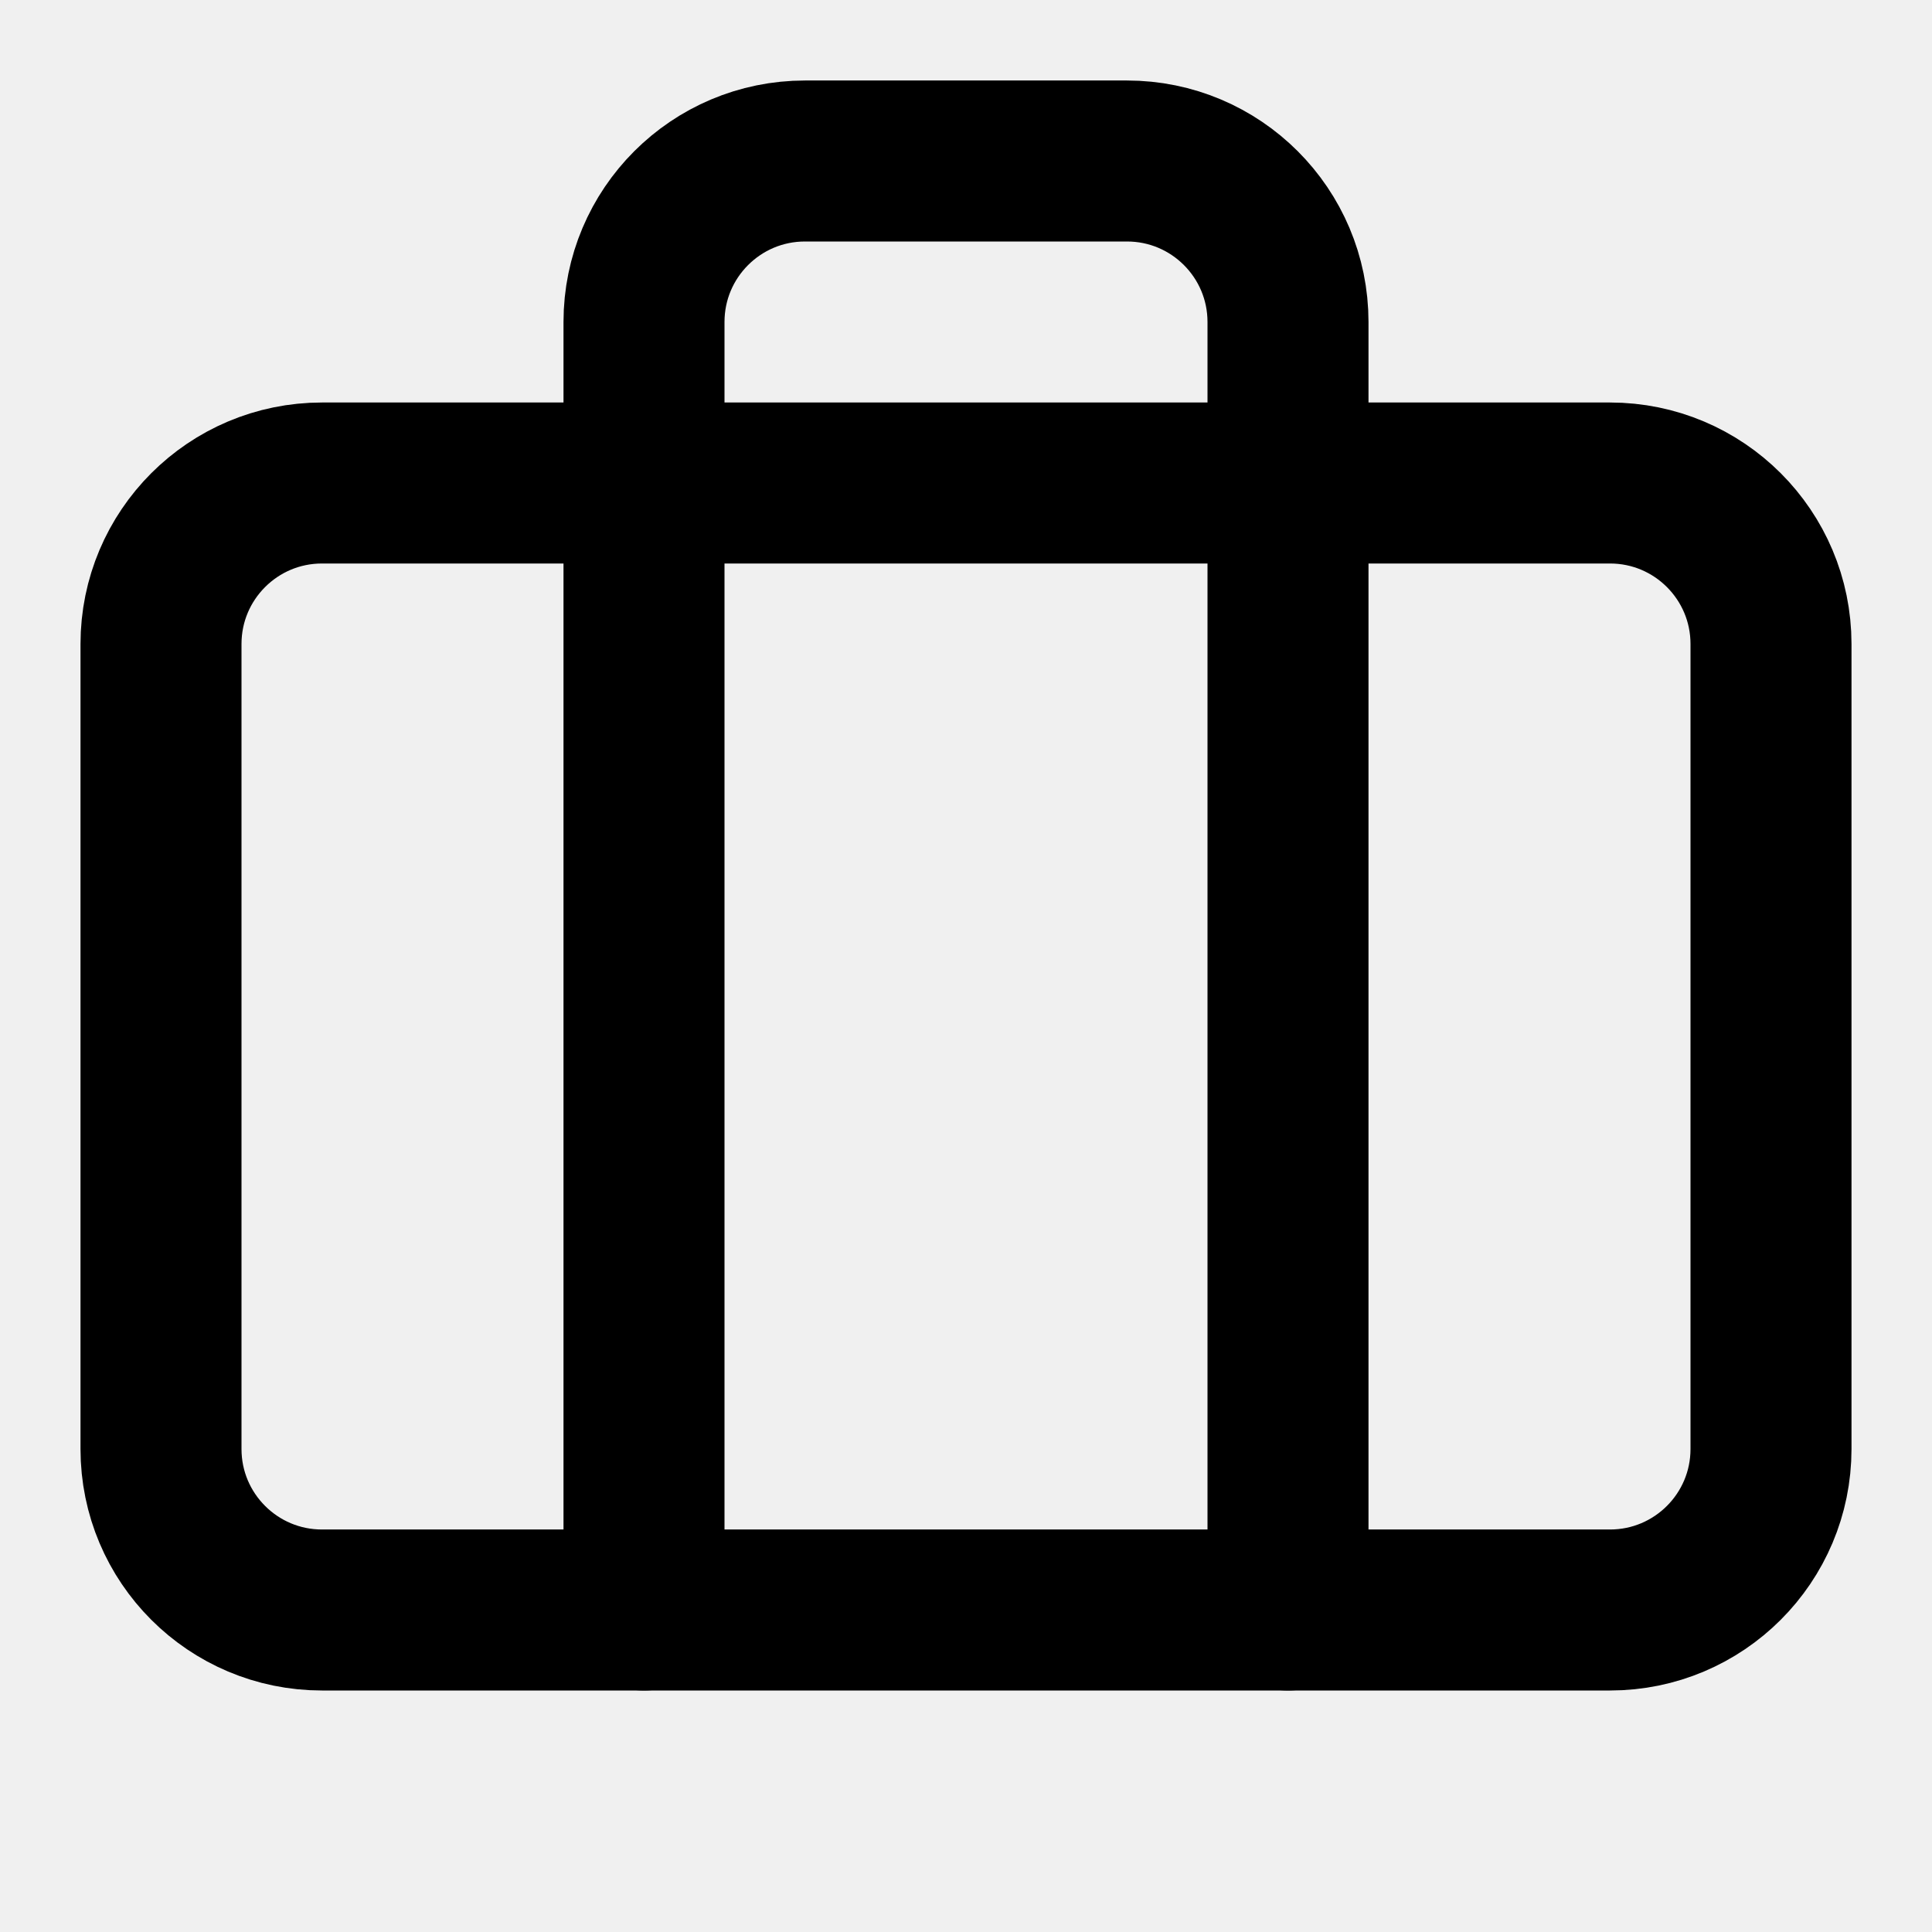
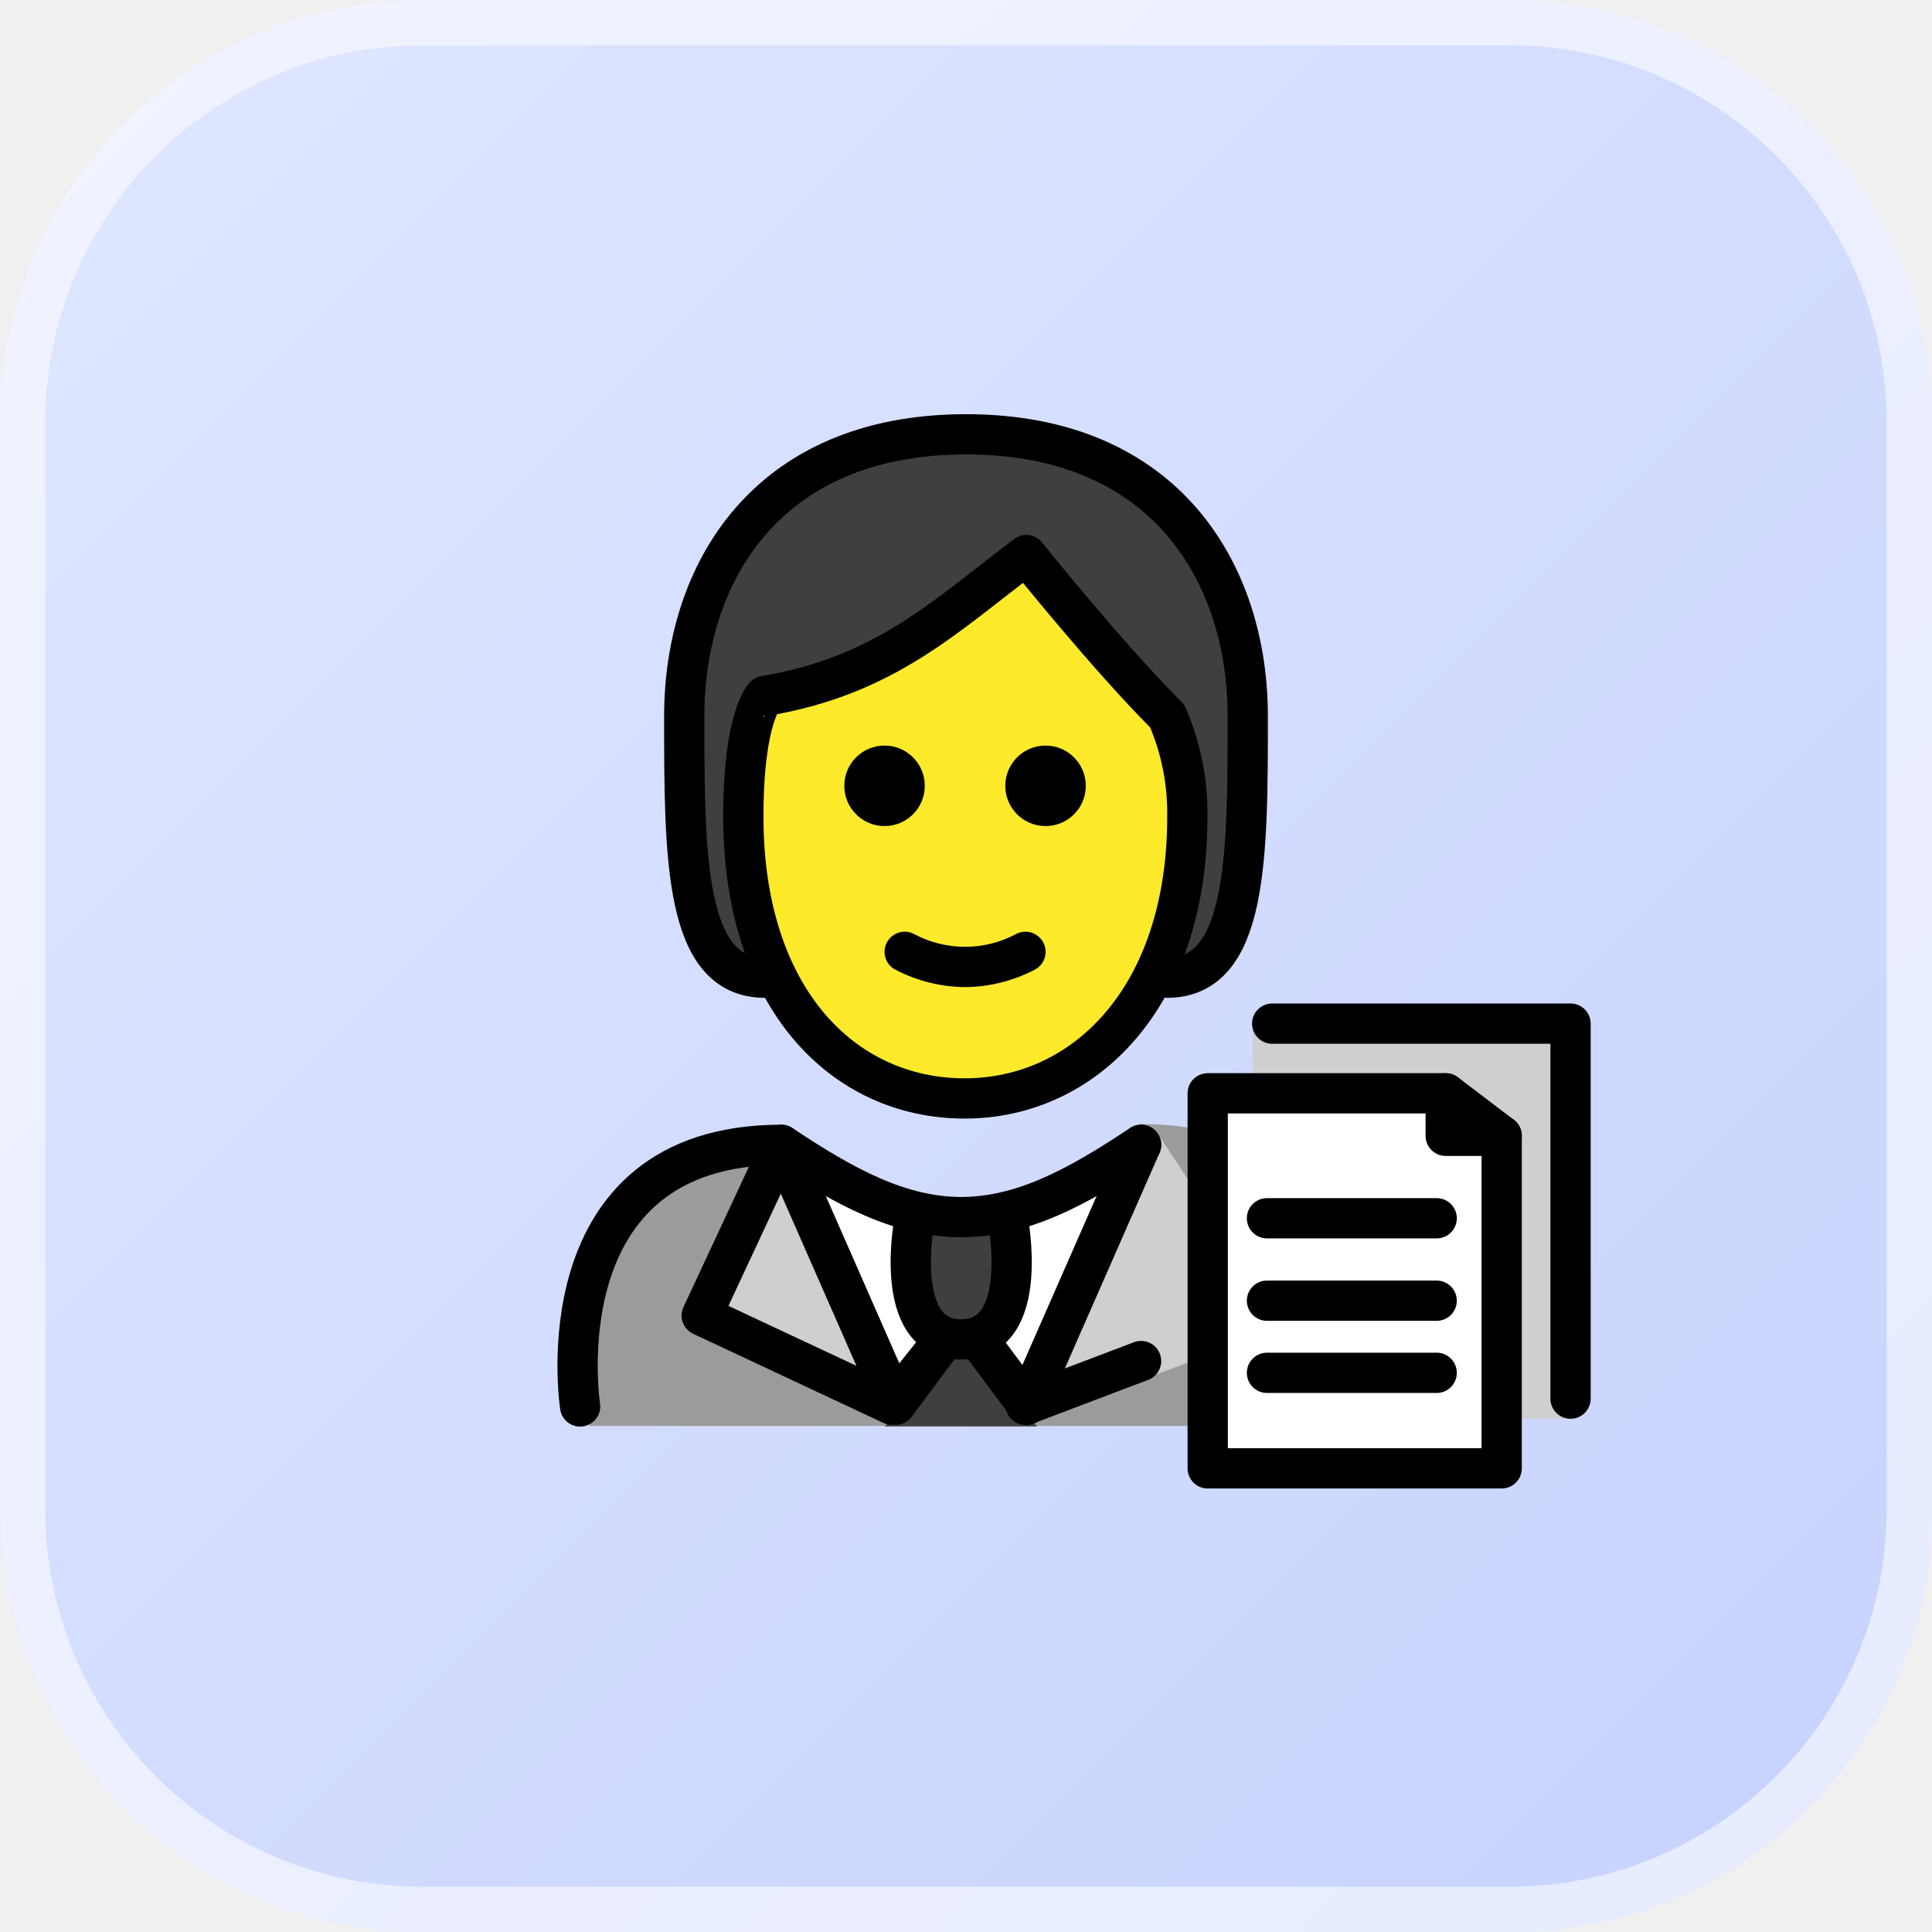
- <svg xmlns="http://www.w3.org/2000/svg" class="lucide lucide-briefcase" width="24" height="24" viewBox="0 0 24 24" fill="none" stroke="currentColor" stroke-width="2" stroke-linecap="round" stroke-linejoin="round">
-   <path d="M16 20V4a2 2 0 0 0-2-2h-4a2 2 0 0 0-2 2v16" />
-   <rect width="20" height="14" x="2" y="6" rx="2" />
+ <svg xmlns="http://www.w3.org/2000/svg" viewBox="0 0 64 64" width="64" height="64">
+   <defs>
+     <linearGradient id="bg" x1="0" y1="0" x2="1" y2="1">
+       <stop offset="0" stop-color="#e0e7ff" />
+       <stop offset="1" stop-color="#c7d2fe" />
+     </linearGradient>
+   </defs>
+   <rect width="64" height="64" rx="14" fill="url(#bg)" />
+   <rect x="0.75" y="0.75" width="62.5" height="62.5" rx="13.25" fill="none" stroke="#ffffff" stroke-opacity="0.55" stroke-width="1.5" />
+   <g transform="translate(8 8) scale(0.6666667)">
+     <g id="color">
+       <path fill="#9B9B9A" d="M17.298,58.853c0,0-2-13.8,10-13.8c3.192,2.128,5.926,3.598,9,3.592h-0.125 c3.074,0.006,5.308-2.664,8.5-4.792c13.314,0,10.9,15,10.9,15" />
+       <polyline fill="#D0CFCE" points="36.613,54.207 39.028,58.752 45.4,44.136 51.857,53.92 40.7,58.051" />
+       <path fill="#FFFFFF" d="M38.507,57.743c-0.598,1.035-4.891,1.035-5.489,0l-1.842-2.41l-3.386-8.739l7.973,2.7l7.573-2.7 l-3.287,8.739L38.507,57.743z" />
+       <path fill="#D0CFCE" d="M65.729,58.486H50.244V38.684h15.271c0.118,0,0.214,0.096,0.214,0.214V58.486z" />
+       <path fill="#FFFFFF" d="M62.618,60.962H48.01V42.01h10.753c2.129,0,3.855,1.726,3.855,3.854 C62.618,45.865,62.618,60.962,62.618,60.962z" />
+       <path fill="#3F3F3F" d="M33.455,48.535c0,0-1.206,6.021,2.307,6.021s2.307-6.021,2.307-6.021" />
+       <path fill="#3F3F3F" d="M35.016,54.88c0.325-0.563,1.137-0.563,1.462,0l1.165,2.017l1.896,1.983h-3.791h-3.791 l1.895-1.983L35.016,54.88z" />
+       <polyline fill="#D0CFCE" points="34.912,54.556 32.497,57.801 26.825,44.886 22.868,53.37 32.325,57.801" />
+     </g>
+     <g id="hair">
+       <path fill="#3F3F3F" d="M26,36.581c-4,0-4-6-4-13s4-14,14-14s14,7,14,14s0,13-4,13" />
+     </g>
+     <g id="skin">
+       <path fill="#FCEA2B" d="M24.936,28.581c0,9,4.936,14,11,14c5.936,0,11.063-5,11.063-14c0.025-1.719-0.316-3.423-1-5 c-3-3-7-8-7-8c-4,3-7,6-13,7C26,22.581,24.936,23.58,24.936,28.581z" />
+     </g>
+     <g id="skin-shadow" />
+     <g id="line">
+       <polygon fill="none" stroke="#000000" stroke-linecap="round" stroke-linejoin="round" stroke-miterlimit="10" stroke-width="2" points="62.618,60.962 48.01,60.962 48.01,42.326 59.836,42.326 59.836,44.438 62.618,44.438" />
+       <polyline fill="none" stroke="#000000" stroke-linecap="round" stroke-linejoin="round" stroke-miterlimit="10" stroke-width="2" points="51.214,38.863 66.04,38.863 66.04,57.499" />
+       <line x1="59.836" x2="62.618" y1="42.326" y2="44.438" fill="none" stroke="#000000" stroke-linecap="round" stroke-linejoin="round" stroke-miterlimit="10" stroke-width="2" />
+       <line x1="50.955" x2="59.388" y1="48.535" y2="48.535" fill="none" stroke="#000000" stroke-linecap="round" stroke-linejoin="round" stroke-miterlimit="10" stroke-width="2" />
+       <line x1="50.955" x2="59.388" y1="52.631" y2="52.631" fill="none" stroke="#000000" stroke-linecap="round" stroke-linejoin="round" stroke-miterlimit="10" stroke-width="2" />
+       <line x1="50.955" x2="59.388" y1="56.215" y2="56.215" fill="none" stroke="#000000" stroke-linecap="round" stroke-linejoin="round" stroke-miterlimit="10" stroke-width="2" />
+       <path fill="none" stroke="#000000" stroke-linecap="round" stroke-linejoin="round" stroke-miterlimit="10" stroke-width="2" d="M33.455,48.535c0,0-1.206,6.021,2.307,6.021s2.307-6.021,2.307-6.021" />
+       <line x1="44.7" x2="38.96" y1="55.629" y2="57.807" fill="none" stroke="#000000" stroke-linecap="round" stroke-linejoin="round" stroke-miterlimit="10" stroke-width="2" />
+       <path fill="none" stroke="#000000" stroke-linecap="round" stroke-linejoin="round" stroke-miterlimit="10" stroke-width="2" d="M16.825,57.886c0,0-2-13,10-13c3.192,2.128,5.926,3.598,9,3.592H35.7c3.074,0.006,5.808-1.464,9-3.592" />
+       <polygon fill="none" stroke="#000000" stroke-linecap="round" stroke-linejoin="round" stroke-miterlimit="10" stroke-width="2" points="34.912,54.556 32.497,57.801 26.825,44.886 22.868,53.37 32.325,57.801" />
+       <polyline fill="none" stroke="#000000" stroke-linecap="round" stroke-linejoin="round" stroke-miterlimit="10" stroke-width="2" points="44.7,44.886 39.028,57.801 36.613,54.556" />
+       <path d="M41.953,27.047c0,1.105-0.895,2-2,2s-2-0.895-2-2s0.895-2,2-2C41.057,25.047,41.953,25.942,41.953,27.047" />
+       <path d="M33.953,27.047c0,1.105-0.895,2-2,2s-2-0.895-2-2s0.895-2,2-2C33.057,25.047,33.953,25.942,33.953,27.047" />
+       <path d="M35.953,37.049c-1.2-0.012-2.381-0.305-3.447-0.858c-0.494-0.247-0.694-0.848-0.447-1.342 c0.247-0.494,0.848-0.694,1.342-0.447c1.593,0.859,3.512,0.859,5.106,0c0.494-0.247,1.095-0.047,1.342,0.447 s0.047,1.095-0.447,1.342C38.334,36.744,37.153,37.038,35.953,37.049z" />
+       <path fill="none" stroke="#000000" stroke-linecap="round" stroke-linejoin="round" stroke-width="2" d="M26,36.581c-4,0-4-6-4-13 s4-14,14-14s14,7,14,14s0,13-4,13" />
+       <path fill="none" stroke="#000000" stroke-linejoin="round" stroke-width="2" d="M24.936,28.581c0,9,4.936,14,11,14 c5.936,0,11.063-5,11.063-14c0.025-1.719-0.316-3.423-1-5c-3-3-7-8-7-8c-4,3-7,6-13,7 C26,22.581,24.936,23.58,24.936,28.581z" />
+     </g>
+   </g>
</svg>
